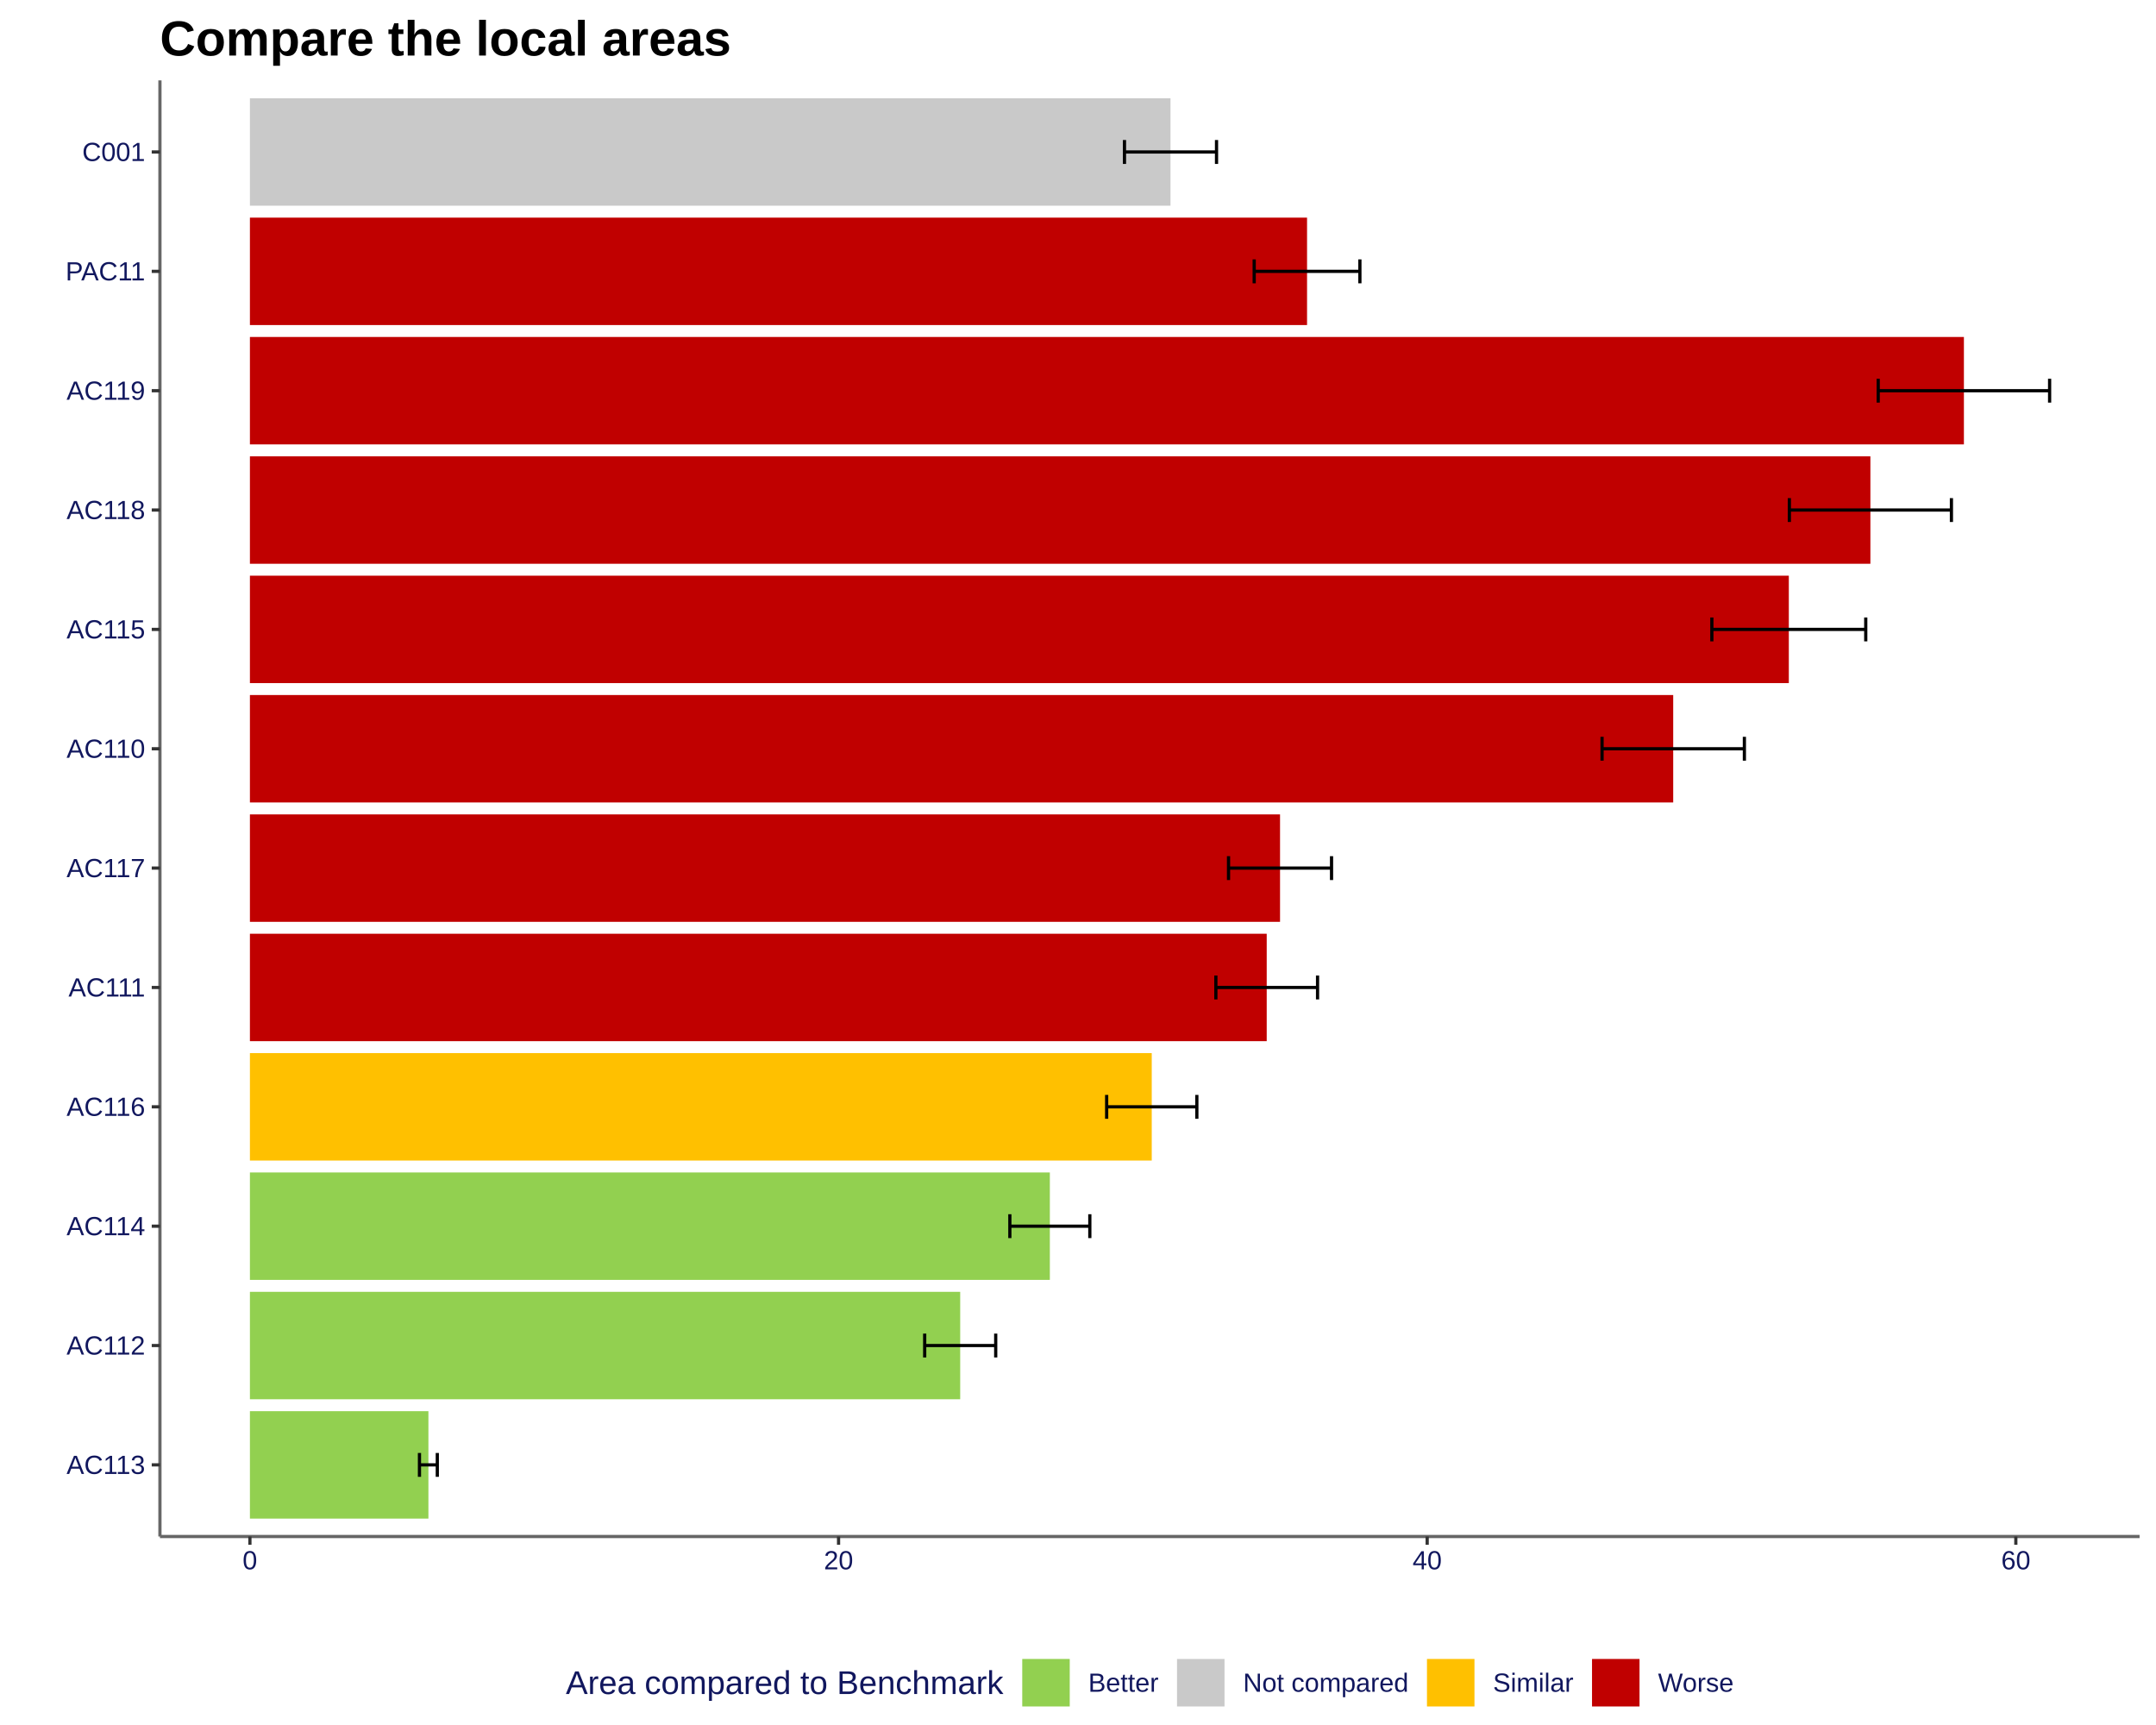
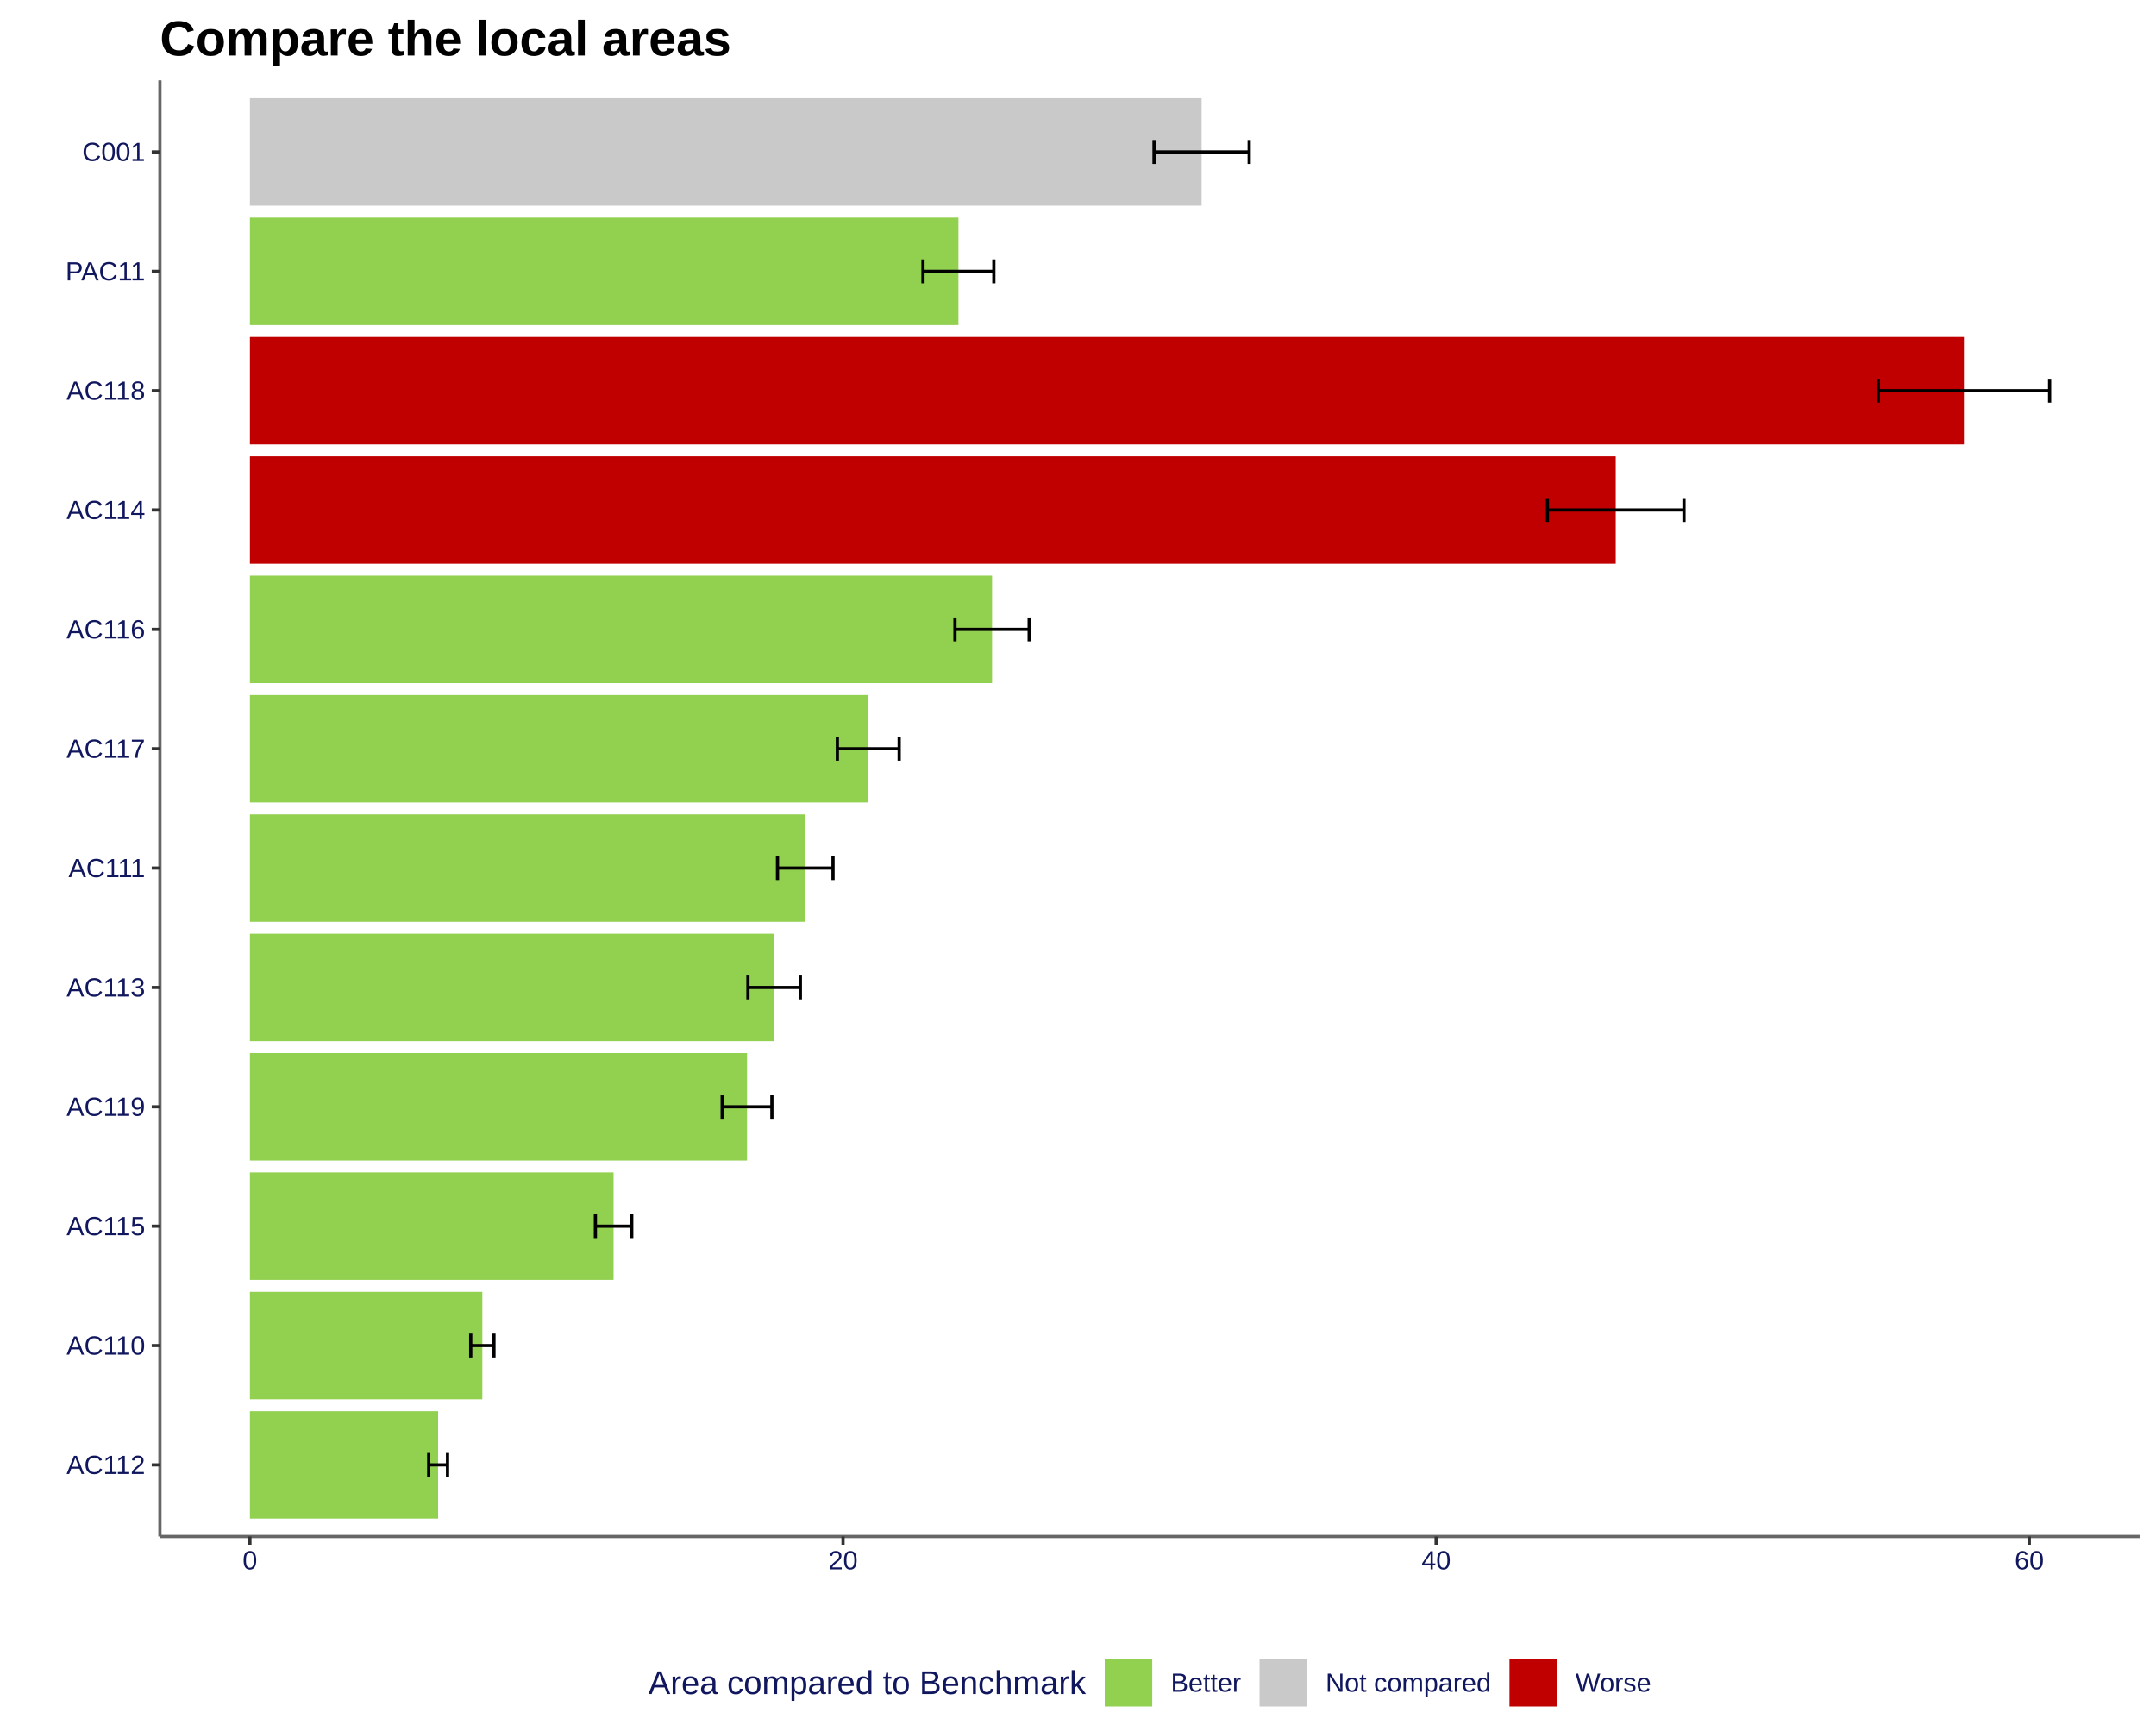
<svg xmlns="http://www.w3.org/2000/svg" viewBox="0 0 720.00 576.00">
  <defs>
    <style type="text/css">
    line, polyline, polygon, path, rect, circle {
      fill: none;
      stroke: #000000;
      stroke-linecap: round;
      stroke-linejoin: round;
      stroke-miterlimit: 10.00;
    }
  </style>
  </defs>
  <rect width="100%" height="100%" style="stroke: none; fill: #FFFFFF;" />
  <defs>
    <clipPath id="cpNTMuNDF8NzE0LjUyfDUxMy4wNnwyNi44NA==">
      <rect x="53.41" y="26.84" width="661.11" height="486.22" />
    </clipPath>
  </defs>
-   <rect x="83.46" y="471.21" width="59.61" height="35.87" style="stroke-width: 1.07; stroke: none; stroke-linecap: square; stroke-linejoin: miter; fill: #92D050;" clip-path="url(#cpNTMuNDF8NzE0LjUyfDUxMy4wNnwyNi44NA==)" />
-   <rect x="83.46" y="431.36" width="237.20" height="35.87" style="stroke-width: 1.07; stroke: none; stroke-linecap: square; stroke-linejoin: miter; fill: #92D050;" clip-path="url(#cpNTMuNDF8NzE0LjUyfDUxMy4wNnwyNi44NA==)" />
-   <rect x="83.46" y="391.50" width="267.14" height="35.87" style="stroke-width: 1.07; stroke: none; stroke-linecap: square; stroke-linejoin: miter; fill: #92D050;" clip-path="url(#cpNTMuNDF8NzE0LjUyfDUxMy4wNnwyNi44NA==)" />
-   <rect x="83.46" y="351.65" width="301.17" height="35.87" style="stroke-width: 1.07; stroke: none; stroke-linecap: square; stroke-linejoin: miter; fill: #FFC000;" clip-path="url(#cpNTMuNDF8NzE0LjUyfDUxMy4wNnwyNi44NA==)" />
-   <rect x="83.46" y="311.79" width="339.56" height="35.87" style="stroke-width: 1.07; stroke: none; stroke-linecap: square; stroke-linejoin: miter; fill: #C00000;" clip-path="url(#cpNTMuNDF8NzE0LjUyfDUxMy4wNnwyNi44NA==)" />
-   <rect x="83.46" y="271.94" width="344.01" height="35.87" style="stroke-width: 1.07; stroke: none; stroke-linecap: square; stroke-linejoin: miter; fill: #C00000;" clip-path="url(#cpNTMuNDF8NzE0LjUyfDUxMy4wNnwyNi44NA==)" />
-   <rect x="83.46" y="232.08" width="475.31" height="35.87" style="stroke-width: 1.07; stroke: none; stroke-linecap: square; stroke-linejoin: miter; fill: #C00000;" clip-path="url(#cpNTMuNDF8NzE0LjUyfDUxMy4wNnwyNi44NA==)" />
-   <rect x="83.46" y="192.23" width="513.92" height="35.87" style="stroke-width: 1.07; stroke: none; stroke-linecap: square; stroke-linejoin: miter; fill: #C00000;" clip-path="url(#cpNTMuNDF8NzE0LjUyfDUxMy4wNnwyNi44NA==)" />
-   <rect x="83.46" y="152.38" width="541.16" height="35.87" style="stroke-width: 1.07; stroke: none; stroke-linecap: square; stroke-linejoin: miter; fill: #C00000;" clip-path="url(#cpNTMuNDF8NzE0LjUyfDUxMy4wNnwyNi44NA==)" />
+   <rect x="83.46" y="431.36" width="77.62" height="35.87" style="stroke-width: 1.07; stroke: none; stroke-linecap: square; stroke-linejoin: miter; fill: #92D050;" clip-path="url(#cpNTMuNDF8NzE0LjUyfDUxMy4wNnwyNi44NA==)" />
+   <rect x="83.46" y="271.94" width="185.45" height="35.87" style="stroke-width: 1.07; stroke: none; stroke-linecap: square; stroke-linejoin: miter; fill: #92D050;" clip-path="url(#cpNTMuNDF8NzE0LjUyfDUxMy4wNnwyNi44NA==)" />
+   <rect x="83.46" y="471.21" width="62.85" height="35.87" style="stroke-width: 1.07; stroke: none; stroke-linecap: square; stroke-linejoin: miter; fill: #92D050;" clip-path="url(#cpNTMuNDF8NzE0LjUyfDUxMy4wNnwyNi44NA==)" />
+   <rect x="83.46" y="311.79" width="175.06" height="35.87" style="stroke-width: 1.07; stroke: none; stroke-linecap: square; stroke-linejoin: miter; fill: #92D050;" clip-path="url(#cpNTMuNDF8NzE0LjUyfDUxMy4wNnwyNi44NA==)" />
+   <rect x="83.46" y="152.38" width="456.12" height="35.87" style="stroke-width: 1.07; stroke: none; stroke-linecap: square; stroke-linejoin: miter; fill: #C00000;" clip-path="url(#cpNTMuNDF8NzE0LjUyfDUxMy4wNnwyNi44NA==)" />
+   <rect x="83.46" y="391.50" width="121.44" height="35.87" style="stroke-width: 1.07; stroke: none; stroke-linecap: square; stroke-linejoin: miter; fill: #92D050;" clip-path="url(#cpNTMuNDF8NzE0LjUyfDUxMy4wNnwyNi44NA==)" />
+   <rect x="83.46" y="192.23" width="247.84" height="35.87" style="stroke-width: 1.07; stroke: none; stroke-linecap: square; stroke-linejoin: miter; fill: #92D050;" clip-path="url(#cpNTMuNDF8NzE0LjUyfDUxMy4wNnwyNi44NA==)" />
+   <rect x="83.46" y="232.08" width="206.50" height="35.87" style="stroke-width: 1.07; stroke: none; stroke-linecap: square; stroke-linejoin: miter; fill: #92D050;" clip-path="url(#cpNTMuNDF8NzE0LjUyfDUxMy4wNnwyNi44NA==)" />
  <rect x="83.46" y="112.52" width="572.39" height="35.87" style="stroke-width: 1.07; stroke: none; stroke-linecap: square; stroke-linejoin: miter; fill: #C00000;" clip-path="url(#cpNTMuNDF8NzE0LjUyfDUxMy4wNnwyNi44NA==)" />
-   <rect x="83.46" y="72.67" width="353.03" height="35.87" style="stroke-width: 1.07; stroke: none; stroke-linecap: square; stroke-linejoin: miter; fill: #C00000;" clip-path="url(#cpNTMuNDF8NzE0LjUyfDUxMy4wNnwyNi44NA==)" />
-   <rect x="83.46" y="32.81" width="307.43" height="35.87" style="stroke-width: 1.07; stroke: none; stroke-linecap: square; stroke-linejoin: miter; fill: #C9C9C9;" clip-path="url(#cpNTMuNDF8NzE0LjUyfDUxMy4wNnwyNi44NA==)" />
-   <polyline points="582.54,254.00 582.54,246.03 " style="stroke-width: 1.07; stroke-linecap: butt;" clip-path="url(#cpNTMuNDF8NzE0LjUyfDUxMy4wNnwyNi44NA==)" />
-   <polyline points="582.54,250.02 535.01,250.02 " style="stroke-width: 1.07; stroke-linecap: butt;" clip-path="url(#cpNTMuNDF8NzE0LjUyfDUxMy4wNnwyNi44NA==)" />
-   <polyline points="535.01,254.00 535.01,246.03 " style="stroke-width: 1.07; stroke-linecap: butt;" clip-path="url(#cpNTMuNDF8NzE0LjUyfDUxMy4wNnwyNi44NA==)" />
-   <polyline points="440.00,333.71 440.00,325.74 " style="stroke-width: 1.07; stroke-linecap: butt;" clip-path="url(#cpNTMuNDF8NzE0LjUyfDUxMy4wNnwyNi44NA==)" />
-   <polyline points="440.00,329.73 406.04,329.73 " style="stroke-width: 1.07; stroke-linecap: butt;" clip-path="url(#cpNTMuNDF8NzE0LjUyfDUxMy4wNnwyNi44NA==)" />
-   <polyline points="406.04,333.71 406.04,325.74 " style="stroke-width: 1.07; stroke-linecap: butt;" clip-path="url(#cpNTMuNDF8NzE0LjUyfDUxMy4wNnwyNi44NA==)" />
-   <polyline points="332.52,453.27 332.52,445.30 " style="stroke-width: 1.07; stroke-linecap: butt;" clip-path="url(#cpNTMuNDF8NzE0LjUyfDUxMy4wNnwyNi44NA==)" />
-   <polyline points="332.52,449.29 308.80,449.29 " style="stroke-width: 1.07; stroke-linecap: butt;" clip-path="url(#cpNTMuNDF8NzE0LjUyfDUxMy4wNnwyNi44NA==)" />
-   <polyline points="308.80,453.27 308.80,445.30 " style="stroke-width: 1.07; stroke-linecap: butt;" clip-path="url(#cpNTMuNDF8NzE0LjUyfDUxMy4wNnwyNi44NA==)" />
-   <polyline points="146.04,493.13 146.04,485.16 " style="stroke-width: 1.07; stroke-linecap: butt;" clip-path="url(#cpNTMuNDF8NzE0LjUyfDUxMy4wNnwyNi44NA==)" />
-   <polyline points="146.04,489.14 140.08,489.14 " style="stroke-width: 1.07; stroke-linecap: butt;" clip-path="url(#cpNTMuNDF8NzE0LjUyfDUxMy4wNnwyNi44NA==)" />
-   <polyline points="140.08,493.13 140.08,485.16 " style="stroke-width: 1.07; stroke-linecap: butt;" clip-path="url(#cpNTMuNDF8NzE0LjUyfDUxMy4wNnwyNi44NA==)" />
-   <polyline points="363.95,413.42 363.95,405.45 " style="stroke-width: 1.07; stroke-linecap: butt;" clip-path="url(#cpNTMuNDF8NzE0LjUyfDUxMy4wNnwyNi44NA==)" />
-   <polyline points="363.95,409.44 337.24,409.44 " style="stroke-width: 1.07; stroke-linecap: butt;" clip-path="url(#cpNTMuNDF8NzE0LjUyfDUxMy4wNnwyNi44NA==)" />
-   <polyline points="337.24,413.42 337.24,405.45 " style="stroke-width: 1.07; stroke-linecap: butt;" clip-path="url(#cpNTMuNDF8NzE0LjUyfDUxMy4wNnwyNi44NA==)" />
-   <polyline points="623.07,214.15 623.07,206.18 " style="stroke-width: 1.07; stroke-linecap: butt;" clip-path="url(#cpNTMuNDF8NzE0LjUyfDUxMy4wNnwyNi44NA==)" />
-   <polyline points="623.07,210.16 571.68,210.16 " style="stroke-width: 1.07; stroke-linecap: butt;" clip-path="url(#cpNTMuNDF8NzE0LjUyfDUxMy4wNnwyNi44NA==)" />
-   <polyline points="571.68,214.15 571.68,206.18 " style="stroke-width: 1.07; stroke-linecap: butt;" clip-path="url(#cpNTMuNDF8NzE0LjUyfDUxMy4wNnwyNi44NA==)" />
-   <polyline points="399.69,373.57 399.69,365.60 " style="stroke-width: 1.07; stroke-linecap: butt;" clip-path="url(#cpNTMuNDF8NzE0LjUyfDUxMy4wNnwyNi44NA==)" />
-   <polyline points="399.69,369.58 369.57,369.58 " style="stroke-width: 1.07; stroke-linecap: butt;" clip-path="url(#cpNTMuNDF8NzE0LjUyfDUxMy4wNnwyNi44NA==)" />
-   <polyline points="369.57,373.57 369.57,365.60 " style="stroke-width: 1.07; stroke-linecap: butt;" clip-path="url(#cpNTMuNDF8NzE0LjUyfDUxMy4wNnwyNi44NA==)" />
-   <polyline points="444.67,293.86 444.67,285.89 " style="stroke-width: 1.07; stroke-linecap: butt;" clip-path="url(#cpNTMuNDF8NzE0LjUyfDUxMy4wNnwyNi44NA==)" />
-   <polyline points="444.67,289.87 410.27,289.87 " style="stroke-width: 1.07; stroke-linecap: butt;" clip-path="url(#cpNTMuNDF8NzE0LjUyfDUxMy4wNnwyNi44NA==)" />
-   <polyline points="410.27,293.86 410.27,285.89 " style="stroke-width: 1.07; stroke-linecap: butt;" clip-path="url(#cpNTMuNDF8NzE0LjUyfDUxMy4wNnwyNi44NA==)" />
-   <polyline points="651.68,174.30 651.68,166.33 " style="stroke-width: 1.07; stroke-linecap: butt;" clip-path="url(#cpNTMuNDF8NzE0LjUyfDUxMy4wNnwyNi44NA==)" />
-   <polyline points="651.68,170.31 597.56,170.31 " style="stroke-width: 1.07; stroke-linecap: butt;" clip-path="url(#cpNTMuNDF8NzE0LjUyfDUxMy4wNnwyNi44NA==)" />
-   <polyline points="597.56,174.30 597.56,166.33 " style="stroke-width: 1.07; stroke-linecap: butt;" clip-path="url(#cpNTMuNDF8NzE0LjUyfDUxMy4wNnwyNi44NA==)" />
+   <rect x="83.46" y="351.65" width="166.01" height="35.87" style="stroke-width: 1.07; stroke: none; stroke-linecap: square; stroke-linejoin: miter; fill: #92D050;" clip-path="url(#cpNTMuNDF8NzE0LjUyfDUxMy4wNnwyNi44NA==)" />
+   <rect x="83.46" y="72.67" width="236.61" height="35.87" style="stroke-width: 1.07; stroke: none; stroke-linecap: square; stroke-linejoin: miter; fill: #92D050;" clip-path="url(#cpNTMuNDF8NzE0LjUyfDUxMy4wNnwyNi44NA==)" />
+   <rect x="83.46" y="32.81" width="317.82" height="35.87" style="stroke-width: 1.07; stroke: none; stroke-linecap: square; stroke-linejoin: miter; fill: #C9C9C9;" clip-path="url(#cpNTMuNDF8NzE0LjUyfDUxMy4wNnwyNi44NA==)" />
+   <polyline points="164.96,453.27 164.96,445.30 " style="stroke-width: 1.07; stroke-linecap: butt;" clip-path="url(#cpNTMuNDF8NzE0LjUyfDUxMy4wNnwyNi44NA==)" />
+   <polyline points="164.96,449.29 157.20,449.29 " style="stroke-width: 1.07; stroke-linecap: butt;" clip-path="url(#cpNTMuNDF8NzE0LjUyfDUxMy4wNnwyNi44NA==)" />
+   <polyline points="157.20,453.27 157.20,445.30 " style="stroke-width: 1.07; stroke-linecap: butt;" clip-path="url(#cpNTMuNDF8NzE0LjUyfDUxMy4wNnwyNi44NA==)" />
+   <polyline points="278.19,293.86 278.19,285.89 " style="stroke-width: 1.07; stroke-linecap: butt;" clip-path="url(#cpNTMuNDF8NzE0LjUyfDUxMy4wNnwyNi44NA==)" />
+   <polyline points="278.19,289.87 259.64,289.87 " style="stroke-width: 1.07; stroke-linecap: butt;" clip-path="url(#cpNTMuNDF8NzE0LjUyfDUxMy4wNnwyNi44NA==)" />
+   <polyline points="259.64,293.86 259.64,285.89 " style="stroke-width: 1.07; stroke-linecap: butt;" clip-path="url(#cpNTMuNDF8NzE0LjUyfDUxMy4wNnwyNi44NA==)" />
+   <polyline points="149.45,493.13 149.45,485.16 " style="stroke-width: 1.07; stroke-linecap: butt;" clip-path="url(#cpNTMuNDF8NzE0LjUyfDUxMy4wNnwyNi44NA==)" />
+   <polyline points="149.45,489.14 143.17,489.14 " style="stroke-width: 1.07; stroke-linecap: butt;" clip-path="url(#cpNTMuNDF8NzE0LjUyfDUxMy4wNnwyNi44NA==)" />
+   <polyline points="143.17,493.13 143.17,485.16 " style="stroke-width: 1.07; stroke-linecap: butt;" clip-path="url(#cpNTMuNDF8NzE0LjUyfDUxMy4wNnwyNi44NA==)" />
+   <polyline points="267.28,333.71 267.28,325.74 " style="stroke-width: 1.07; stroke-linecap: butt;" clip-path="url(#cpNTMuNDF8NzE0LjUyfDUxMy4wNnwyNi44NA==)" />
+   <polyline points="267.28,329.73 249.77,329.73 " style="stroke-width: 1.07; stroke-linecap: butt;" clip-path="url(#cpNTMuNDF8NzE0LjUyfDUxMy4wNnwyNi44NA==)" />
+   <polyline points="249.77,333.71 249.77,325.74 " style="stroke-width: 1.07; stroke-linecap: butt;" clip-path="url(#cpNTMuNDF8NzE0LjUyfDUxMy4wNnwyNi44NA==)" />
+   <polyline points="562.38,174.30 562.38,166.33 " style="stroke-width: 1.07; stroke-linecap: butt;" clip-path="url(#cpNTMuNDF8NzE0LjUyfDUxMy4wNnwyNi44NA==)" />
+   <polyline points="562.38,170.31 516.77,170.31 " style="stroke-width: 1.07; stroke-linecap: butt;" clip-path="url(#cpNTMuNDF8NzE0LjUyfDUxMy4wNnwyNi44NA==)" />
+   <polyline points="516.77,174.30 516.77,166.33 " style="stroke-width: 1.07; stroke-linecap: butt;" clip-path="url(#cpNTMuNDF8NzE0LjUyfDUxMy4wNnwyNi44NA==)" />
+   <polyline points="210.97,413.42 210.97,405.45 " style="stroke-width: 1.07; stroke-linecap: butt;" clip-path="url(#cpNTMuNDF8NzE0LjUyfDUxMy4wNnwyNi44NA==)" />
+   <polyline points="210.97,409.44 198.83,409.44 " style="stroke-width: 1.07; stroke-linecap: butt;" clip-path="url(#cpNTMuNDF8NzE0LjUyfDUxMy4wNnwyNi44NA==)" />
+   <polyline points="198.83,413.42 198.83,405.45 " style="stroke-width: 1.07; stroke-linecap: butt;" clip-path="url(#cpNTMuNDF8NzE0LjUyfDUxMy4wNnwyNi44NA==)" />
+   <polyline points="343.69,214.15 343.69,206.18 " style="stroke-width: 1.07; stroke-linecap: butt;" clip-path="url(#cpNTMuNDF8NzE0LjUyfDUxMy4wNnwyNi44NA==)" />
+   <polyline points="343.69,210.16 318.91,210.16 " style="stroke-width: 1.07; stroke-linecap: butt;" clip-path="url(#cpNTMuNDF8NzE0LjUyfDUxMy4wNnwyNi44NA==)" />
+   <polyline points="318.91,214.15 318.91,206.18 " style="stroke-width: 1.07; stroke-linecap: butt;" clip-path="url(#cpNTMuNDF8NzE0LjUyfDUxMy4wNnwyNi44NA==)" />
+   <polyline points="300.28,254.00 300.28,246.03 " style="stroke-width: 1.07; stroke-linecap: butt;" clip-path="url(#cpNTMuNDF8NzE0LjUyfDUxMy4wNnwyNi44NA==)" />
+   <polyline points="300.28,250.02 279.63,250.02 " style="stroke-width: 1.07; stroke-linecap: butt;" clip-path="url(#cpNTMuNDF8NzE0LjUyfDUxMy4wNnwyNi44NA==)" />
+   <polyline points="279.63,254.00 279.63,246.03 " style="stroke-width: 1.07; stroke-linecap: butt;" clip-path="url(#cpNTMuNDF8NzE0LjUyfDUxMy4wNnwyNi44NA==)" />
  <polyline points="684.47,134.44 684.47,126.47 " style="stroke-width: 1.07; stroke-linecap: butt;" clip-path="url(#cpNTMuNDF8NzE0LjUyfDUxMy4wNnwyNi44NA==)" />
  <polyline points="684.47,130.46 627.23,130.46 " style="stroke-width: 1.07; stroke-linecap: butt;" clip-path="url(#cpNTMuNDF8NzE0LjUyfDUxMy4wNnwyNi44NA==)" />
  <polyline points="627.23,134.44 627.23,126.47 " style="stroke-width: 1.07; stroke-linecap: butt;" clip-path="url(#cpNTMuNDF8NzE0LjUyfDUxMy4wNnwyNi44NA==)" />
-   <polyline points="454.14,94.59 454.14,86.62 " style="stroke-width: 1.07; stroke-linecap: butt;" clip-path="url(#cpNTMuNDF8NzE0LjUyfDUxMy4wNnwyNi44NA==)" />
-   <polyline points="454.14,90.60 418.84,90.60 " style="stroke-width: 1.07; stroke-linecap: butt;" clip-path="url(#cpNTMuNDF8NzE0LjUyfDUxMy4wNnwyNi44NA==)" />
-   <polyline points="418.84,94.59 418.84,86.62 " style="stroke-width: 1.07; stroke-linecap: butt;" clip-path="url(#cpNTMuNDF8NzE0LjUyfDUxMy4wNnwyNi44NA==)" />
-   <polyline points="406.26,54.73 406.26,46.76 " style="stroke-width: 1.07; stroke-linecap: butt;" clip-path="url(#cpNTMuNDF8NzE0LjUyfDUxMy4wNnwyNi44NA==)" />
-   <polyline points="406.26,50.75 375.52,50.75 " style="stroke-width: 1.07; stroke-linecap: butt;" clip-path="url(#cpNTMuNDF8NzE0LjUyfDUxMy4wNnwyNi44NA==)" />
-   <polyline points="375.52,54.73 375.52,46.76 " style="stroke-width: 1.07; stroke-linecap: butt;" clip-path="url(#cpNTMuNDF8NzE0LjUyfDUxMy4wNnwyNi44NA==)" />
+   <polyline points="257.77,373.57 257.77,365.60 " style="stroke-width: 1.07; stroke-linecap: butt;" clip-path="url(#cpNTMuNDF8NzE0LjUyfDUxMy4wNnwyNi44NA==)" />
+   <polyline points="257.77,369.58 241.17,369.58 " style="stroke-width: 1.07; stroke-linecap: butt;" clip-path="url(#cpNTMuNDF8NzE0LjUyfDUxMy4wNnwyNi44NA==)" />
+   <polyline points="241.17,373.57 241.17,365.60 " style="stroke-width: 1.07; stroke-linecap: butt;" clip-path="url(#cpNTMuNDF8NzE0LjUyfDUxMy4wNnwyNi44NA==)" />
+   <polyline points="331.90,94.59 331.90,86.62 " style="stroke-width: 1.07; stroke-linecap: butt;" clip-path="url(#cpNTMuNDF8NzE0LjUyfDUxMy4wNnwyNi44NA==)" />
+   <polyline points="331.90,90.60 308.23,90.60 " style="stroke-width: 1.07; stroke-linecap: butt;" clip-path="url(#cpNTMuNDF8NzE0LjUyfDUxMy4wNnwyNi44NA==)" />
+   <polyline points="308.23,94.59 308.23,86.62 " style="stroke-width: 1.07; stroke-linecap: butt;" clip-path="url(#cpNTMuNDF8NzE0LjUyfDUxMy4wNnwyNi44NA==)" />
+   <polyline points="417.17,54.73 417.17,46.76 " style="stroke-width: 1.07; stroke-linecap: butt;" clip-path="url(#cpNTMuNDF8NzE0LjUyfDUxMy4wNnwyNi44NA==)" />
+   <polyline points="417.17,50.75 385.39,50.75 " style="stroke-width: 1.07; stroke-linecap: butt;" clip-path="url(#cpNTMuNDF8NzE0LjUyfDUxMy4wNnwyNi44NA==)" />
+   <polyline points="385.39,54.73 385.39,46.76 " style="stroke-width: 1.07; stroke-linecap: butt;" clip-path="url(#cpNTMuNDF8NzE0LjUyfDUxMy4wNnwyNi44NA==)" />
  <defs>
    <clipPath id="cpMC4wMHw3MjAuMDB8NTc2LjAwfDAuMDA=">
      <rect x="0.00" y="0.00" width="720.00" height="576.00" />
    </clipPath>
  </defs>
  <polyline points="53.41,513.06 53.41,26.84 " style="stroke-width: 1.07; stroke: #666666; stroke-linecap: butt;" clip-path="url(#cpMC4wMHw3MjAuMDB8NTc2LjAwfDAuMDA=)" />
  <g clip-path="url(#cpMC4wMHw3MjAuMDB8NTc2LjAwfDAuMDA=)">
-     <text x="22.23" y="492.17" style="font-size: 8.80px; fill: #11175E; font-family: Liberation Sans;" textLength="26.25px" lengthAdjust="spacingAndGlyphs">AC113</text>
+     <text x="22.23" y="492.17" style="font-size: 8.80px; fill: #11175E; font-family: Liberation Sans;" textLength="26.25px" lengthAdjust="spacingAndGlyphs">AC112</text>
  </g>
  <g clip-path="url(#cpMC4wMHw3MjAuMDB8NTc2LjAwfDAuMDA=)">
-     <text x="22.23" y="452.31" style="font-size: 8.80px; fill: #11175E; font-family: Liberation Sans;" textLength="26.25px" lengthAdjust="spacingAndGlyphs">AC112</text>
+     <text x="22.23" y="452.31" style="font-size: 8.80px; fill: #11175E; font-family: Liberation Sans;" textLength="26.25px" lengthAdjust="spacingAndGlyphs">AC110</text>
  </g>
  <g clip-path="url(#cpMC4wMHw3MjAuMDB8NTc2LjAwfDAuMDA=)">
-     <text x="22.23" y="412.46" style="font-size: 8.80px; fill: #11175E; font-family: Liberation Sans;" textLength="26.25px" lengthAdjust="spacingAndGlyphs">AC114</text>
+     <text x="22.23" y="412.46" style="font-size: 8.80px; fill: #11175E; font-family: Liberation Sans;" textLength="26.25px" lengthAdjust="spacingAndGlyphs">AC115</text>
  </g>
  <g clip-path="url(#cpMC4wMHw3MjAuMDB8NTc2LjAwfDAuMDA=)">
-     <text x="22.23" y="372.60" style="font-size: 8.80px; fill: #11175E; font-family: Liberation Sans;" textLength="26.25px" lengthAdjust="spacingAndGlyphs">AC116</text>
+     <text x="22.23" y="372.60" style="font-size: 8.80px; fill: #11175E; font-family: Liberation Sans;" textLength="26.25px" lengthAdjust="spacingAndGlyphs">AC119</text>
  </g>
  <g clip-path="url(#cpMC4wMHw3MjAuMDB8NTc2LjAwfDAuMDA=)">
-     <text x="22.88" y="332.75" style="font-size: 8.80px; fill: #11175E; font-family: Liberation Sans;" textLength="25.59px" lengthAdjust="spacingAndGlyphs">AC111</text>
+     <text x="22.23" y="332.75" style="font-size: 8.80px; fill: #11175E; font-family: Liberation Sans;" textLength="26.25px" lengthAdjust="spacingAndGlyphs">AC113</text>
  </g>
  <g clip-path="url(#cpMC4wMHw3MjAuMDB8NTc2LjAwfDAuMDA=)">
-     <text x="22.23" y="292.90" style="font-size: 8.80px; fill: #11175E; font-family: Liberation Sans;" textLength="26.25px" lengthAdjust="spacingAndGlyphs">AC117</text>
+     <text x="22.88" y="292.90" style="font-size: 8.80px; fill: #11175E; font-family: Liberation Sans;" textLength="25.59px" lengthAdjust="spacingAndGlyphs">AC111</text>
  </g>
  <g clip-path="url(#cpMC4wMHw3MjAuMDB8NTc2LjAwfDAuMDA=)">
-     <text x="22.23" y="253.04" style="font-size: 8.80px; fill: #11175E; font-family: Liberation Sans;" textLength="26.25px" lengthAdjust="spacingAndGlyphs">AC110</text>
+     <text x="22.23" y="253.04" style="font-size: 8.80px; fill: #11175E; font-family: Liberation Sans;" textLength="26.25px" lengthAdjust="spacingAndGlyphs">AC117</text>
  </g>
  <g clip-path="url(#cpMC4wMHw3MjAuMDB8NTc2LjAwfDAuMDA=)">
-     <text x="22.23" y="213.19" style="font-size: 8.80px; fill: #11175E; font-family: Liberation Sans;" textLength="26.25px" lengthAdjust="spacingAndGlyphs">AC115</text>
+     <text x="22.23" y="213.19" style="font-size: 8.80px; fill: #11175E; font-family: Liberation Sans;" textLength="26.25px" lengthAdjust="spacingAndGlyphs">AC116</text>
  </g>
  <g clip-path="url(#cpMC4wMHw3MjAuMDB8NTc2LjAwfDAuMDA=)">
-     <text x="22.23" y="173.33" style="font-size: 8.80px; fill: #11175E; font-family: Liberation Sans;" textLength="26.25px" lengthAdjust="spacingAndGlyphs">AC118</text>
+     <text x="22.23" y="173.33" style="font-size: 8.80px; fill: #11175E; font-family: Liberation Sans;" textLength="26.25px" lengthAdjust="spacingAndGlyphs">AC114</text>
  </g>
  <g clip-path="url(#cpMC4wMHw3MjAuMDB8NTc2LjAwfDAuMDA=)">
-     <text x="22.23" y="133.48" style="font-size: 8.80px; fill: #11175E; font-family: Liberation Sans;" textLength="26.25px" lengthAdjust="spacingAndGlyphs">AC119</text>
+     <text x="22.23" y="133.48" style="font-size: 8.80px; fill: #11175E; font-family: Liberation Sans;" textLength="26.25px" lengthAdjust="spacingAndGlyphs">AC118</text>
  </g>
  <g clip-path="url(#cpMC4wMHw3MjAuMDB8NTc2LjAwfDAuMDA=)">
    <text x="21.90" y="93.63" style="font-size: 8.80px; fill: #11175E; font-family: Liberation Sans;" textLength="26.58px" lengthAdjust="spacingAndGlyphs">PAC11</text>
  </g>
  <g clip-path="url(#cpMC4wMHw3MjAuMDB8NTc2LjAwfDAuMDA=)">
    <text x="27.45" y="53.77" style="font-size: 8.80px; fill: #11175E; font-family: Liberation Sans;" textLength="21.03px" lengthAdjust="spacingAndGlyphs">C001</text>
  </g>
  <polyline points="50.67,489.14 53.41,489.14 " style="stroke-width: 1.07; stroke: #333333; stroke-linecap: butt;" clip-path="url(#cpMC4wMHw3MjAuMDB8NTc2LjAwfDAuMDA=)" />
  <polyline points="50.67,449.29 53.41,449.29 " style="stroke-width: 1.07; stroke: #333333; stroke-linecap: butt;" clip-path="url(#cpMC4wMHw3MjAuMDB8NTc2LjAwfDAuMDA=)" />
  <polyline points="50.67,409.44 53.41,409.44 " style="stroke-width: 1.07; stroke: #333333; stroke-linecap: butt;" clip-path="url(#cpMC4wMHw3MjAuMDB8NTc2LjAwfDAuMDA=)" />
  <polyline points="50.67,369.58 53.41,369.58 " style="stroke-width: 1.07; stroke: #333333; stroke-linecap: butt;" clip-path="url(#cpMC4wMHw3MjAuMDB8NTc2LjAwfDAuMDA=)" />
  <polyline points="50.67,329.73 53.41,329.73 " style="stroke-width: 1.07; stroke: #333333; stroke-linecap: butt;" clip-path="url(#cpMC4wMHw3MjAuMDB8NTc2LjAwfDAuMDA=)" />
  <polyline points="50.67,289.87 53.41,289.87 " style="stroke-width: 1.07; stroke: #333333; stroke-linecap: butt;" clip-path="url(#cpMC4wMHw3MjAuMDB8NTc2LjAwfDAuMDA=)" />
  <polyline points="50.67,250.02 53.41,250.02 " style="stroke-width: 1.07; stroke: #333333; stroke-linecap: butt;" clip-path="url(#cpMC4wMHw3MjAuMDB8NTc2LjAwfDAuMDA=)" />
  <polyline points="50.67,210.16 53.41,210.16 " style="stroke-width: 1.07; stroke: #333333; stroke-linecap: butt;" clip-path="url(#cpMC4wMHw3MjAuMDB8NTc2LjAwfDAuMDA=)" />
  <polyline points="50.67,170.31 53.41,170.31 " style="stroke-width: 1.07; stroke: #333333; stroke-linecap: butt;" clip-path="url(#cpMC4wMHw3MjAuMDB8NTc2LjAwfDAuMDA=)" />
  <polyline points="50.67,130.46 53.41,130.46 " style="stroke-width: 1.07; stroke: #333333; stroke-linecap: butt;" clip-path="url(#cpMC4wMHw3MjAuMDB8NTc2LjAwfDAuMDA=)" />
  <polyline points="50.67,90.60 53.41,90.60 " style="stroke-width: 1.07; stroke: #333333; stroke-linecap: butt;" clip-path="url(#cpMC4wMHw3MjAuMDB8NTc2LjAwfDAuMDA=)" />
  <polyline points="50.67,50.75 53.41,50.75 " style="stroke-width: 1.07; stroke: #333333; stroke-linecap: butt;" clip-path="url(#cpMC4wMHw3MjAuMDB8NTc2LjAwfDAuMDA=)" />
  <polyline points="53.41,513.06 714.52,513.06 " style="stroke-width: 1.07; stroke: #666666; stroke-linecap: butt;" clip-path="url(#cpMC4wMHw3MjAuMDB8NTc2LjAwfDAuMDA=)" />
  <polyline points="83.46,515.80 83.46,513.06 " style="stroke-width: 1.07; stroke: #333333; stroke-linecap: butt;" clip-path="url(#cpMC4wMHw3MjAuMDB8NTc2LjAwfDAuMDA=)" />
-   <polyline points="280.04,515.80 280.04,513.06 " style="stroke-width: 1.07; stroke: #333333; stroke-linecap: butt;" clip-path="url(#cpMC4wMHw3MjAuMDB8NTc2LjAwfDAuMDA=)" />
-   <polyline points="476.61,515.80 476.61,513.06 " style="stroke-width: 1.07; stroke: #333333; stroke-linecap: butt;" clip-path="url(#cpMC4wMHw3MjAuMDB8NTc2LjAwfDAuMDA=)" />
-   <polyline points="673.19,515.80 673.19,513.06 " style="stroke-width: 1.07; stroke: #333333; stroke-linecap: butt;" clip-path="url(#cpMC4wMHw3MjAuMDB8NTc2LjAwfDAuMDA=)" />
+   <polyline points="281.53,515.80 281.53,513.06 " style="stroke-width: 1.07; stroke: #333333; stroke-linecap: butt;" clip-path="url(#cpMC4wMHw3MjAuMDB8NTc2LjAwfDAuMDA=)" />
+   <polyline points="479.60,515.80 479.60,513.06 " style="stroke-width: 1.07; stroke: #333333; stroke-linecap: butt;" clip-path="url(#cpMC4wMHw3MjAuMDB8NTc2LjAwfDAuMDA=)" />
+   <polyline points="677.68,515.80 677.68,513.06 " style="stroke-width: 1.07; stroke: #333333; stroke-linecap: butt;" clip-path="url(#cpMC4wMHw3MjAuMDB8NTc2LjAwfDAuMDA=)" />
  <g clip-path="url(#cpMC4wMHw3MjAuMDB8NTc2LjAwfDAuMDA=)">
    <text x="81.01" y="524.03" style="font-size: 8.80px; fill: #11175E; font-family: Liberation Sans;" textLength="4.89px" lengthAdjust="spacingAndGlyphs">0</text>
  </g>
  <g clip-path="url(#cpMC4wMHw3MjAuMDB8NTc2LjAwfDAuMDA=)">
-     <text x="275.14" y="524.03" style="font-size: 8.80px; fill: #11175E; font-family: Liberation Sans;" textLength="9.78px" lengthAdjust="spacingAndGlyphs">20</text>
+     <text x="276.64" y="524.03" style="font-size: 8.80px; fill: #11175E; font-family: Liberation Sans;" textLength="9.78px" lengthAdjust="spacingAndGlyphs">20</text>
  </g>
  <g clip-path="url(#cpMC4wMHw3MjAuMDB8NTc2LjAwfDAuMDA=)">
-     <text x="471.72" y="524.03" style="font-size: 8.80px; fill: #11175E; font-family: Liberation Sans;" textLength="9.78px" lengthAdjust="spacingAndGlyphs">40</text>
+     <text x="474.71" y="524.03" style="font-size: 8.80px; fill: #11175E; font-family: Liberation Sans;" textLength="9.78px" lengthAdjust="spacingAndGlyphs">40</text>
  </g>
  <g clip-path="url(#cpMC4wMHw3MjAuMDB8NTc2LjAwfDAuMDA=)">
-     <text x="668.30" y="524.03" style="font-size: 8.80px; fill: #11175E; font-family: Liberation Sans;" textLength="9.78px" lengthAdjust="spacingAndGlyphs">60</text>
+     <text x="672.79" y="524.03" style="font-size: 8.80px; fill: #11175E; font-family: Liberation Sans;" textLength="9.78px" lengthAdjust="spacingAndGlyphs">60</text>
  </g>
-   <rect x="188.97" y="553.24" width="389.99" height="17.28" style="stroke-width: 1.07; stroke: none; fill: #FFFFFF;" clip-path="url(#cpMC4wMHw3MjAuMDB8NTc2LjAwfDAuMDA=)" />
+   <rect x="216.53" y="553.24" width="334.87" height="17.28" style="stroke-width: 1.07; stroke: none; fill: #FFFFFF;" clip-path="url(#cpMC4wMHw3MjAuMDB8NTc2LjAwfDAuMDA=)" />
  <g clip-path="url(#cpMC4wMHw3MjAuMDB8NTc2LjAwfDAuMDA=)">
-     <text x="188.97" y="565.66" style="font-size: 11.00px; fill: #11175E; font-family: Liberation Sans;" textLength="146.22px" lengthAdjust="spacingAndGlyphs">Area compared to Benchmark</text>
+     <text x="216.53" y="565.66" style="font-size: 11.00px; fill: #11175E; font-family: Liberation Sans;" textLength="146.22px" lengthAdjust="spacingAndGlyphs">Area compared to Benchmark</text>
  </g>
-   <rect x="340.67" y="553.24" width="17.28" height="17.28" style="stroke-width: 1.07; stroke: #FFFFFF;" clip-path="url(#cpMC4wMHw3MjAuMDB8NTc2LjAwfDAuMDA=)" />
-   <rect x="341.38" y="553.95" width="15.86" height="15.86" style="stroke-width: 1.07; stroke: none; stroke-linecap: square; stroke-linejoin: miter; fill: #92D050;" clip-path="url(#cpMC4wMHw3MjAuMDB8NTc2LjAwfDAuMDA=)" />
-   <rect x="392.36" y="553.24" width="17.28" height="17.28" style="stroke-width: 1.07; stroke: #FFFFFF;" clip-path="url(#cpMC4wMHw3MjAuMDB8NTc2LjAwfDAuMDA=)" />
-   <rect x="393.07" y="553.95" width="15.86" height="15.86" style="stroke-width: 1.07; stroke: none; stroke-linecap: square; stroke-linejoin: miter; fill: #C9C9C9;" clip-path="url(#cpMC4wMHw3MjAuMDB8NTc2LjAwfDAuMDA=)" />
-   <rect x="475.83" y="553.24" width="17.28" height="17.28" style="stroke-width: 1.07; stroke: #FFFFFF;" clip-path="url(#cpMC4wMHw3MjAuMDB8NTc2LjAwfDAuMDA=)" />
-   <rect x="476.54" y="553.95" width="15.86" height="15.86" style="stroke-width: 1.07; stroke: none; stroke-linecap: square; stroke-linejoin: miter; fill: #FFC000;" clip-path="url(#cpMC4wMHw3MjAuMDB8NTc2LjAwfDAuMDA=)" />
-   <rect x="530.95" y="553.24" width="17.28" height="17.28" style="stroke-width: 1.07; stroke: #FFFFFF;" clip-path="url(#cpMC4wMHw3MjAuMDB8NTc2LjAwfDAuMDA=)" />
-   <rect x="531.66" y="553.95" width="15.86" height="15.86" style="stroke-width: 1.07; stroke: none; stroke-linecap: square; stroke-linejoin: miter; fill: #C00000;" clip-path="url(#cpMC4wMHw3MjAuMDB8NTc2LjAwfDAuMDA=)" />
+   <rect x="368.23" y="553.24" width="17.28" height="17.28" style="stroke-width: 1.07; stroke: #FFFFFF;" clip-path="url(#cpMC4wMHw3MjAuMDB8NTc2LjAwfDAuMDA=)" />
+   <rect x="368.93" y="553.95" width="15.86" height="15.86" style="stroke-width: 1.07; stroke: none; stroke-linecap: square; stroke-linejoin: miter; fill: #92D050;" clip-path="url(#cpMC4wMHw3MjAuMDB8NTc2LjAwfDAuMDA=)" />
+   <rect x="419.92" y="553.24" width="17.28" height="17.28" style="stroke-width: 1.07; stroke: #FFFFFF;" clip-path="url(#cpMC4wMHw3MjAuMDB8NTc2LjAwfDAuMDA=)" />
+   <rect x="420.63" y="553.95" width="15.86" height="15.86" style="stroke-width: 1.07; stroke: none; stroke-linecap: square; stroke-linejoin: miter; fill: #C9C9C9;" clip-path="url(#cpMC4wMHw3MjAuMDB8NTc2LjAwfDAuMDA=)" />
+   <rect x="503.39" y="553.24" width="17.28" height="17.28" style="stroke-width: 1.07; stroke: #FFFFFF;" clip-path="url(#cpMC4wMHw3MjAuMDB8NTc2LjAwfDAuMDA=)" />
+   <rect x="504.10" y="553.95" width="15.86" height="15.86" style="stroke-width: 1.07; stroke: none; stroke-linecap: square; stroke-linejoin: miter; fill: #C00000;" clip-path="url(#cpMC4wMHw3MjAuMDB8NTc2LjAwfDAuMDA=)" />
  <g clip-path="url(#cpMC4wMHw3MjAuMDB8NTc2LjAwfDAuMDA=)">
-     <text x="363.43" y="564.90" style="font-size: 8.80px; fill: #11175E; font-family: Liberation Sans;" textLength="23.45px" lengthAdjust="spacingAndGlyphs">Better</text>
+     <text x="390.99" y="564.90" style="font-size: 8.80px; fill: #11175E; font-family: Liberation Sans;" textLength="23.45px" lengthAdjust="spacingAndGlyphs">Better</text>
  </g>
  <g clip-path="url(#cpMC4wMHw3MjAuMDB8NTc2LjAwfDAuMDA=)">
-     <text x="415.12" y="564.90" style="font-size: 8.80px; fill: #11175E; font-family: Liberation Sans;" textLength="55.23px" lengthAdjust="spacingAndGlyphs">Not compared</text>
+     <text x="442.68" y="564.90" style="font-size: 8.80px; fill: #11175E; font-family: Liberation Sans;" textLength="55.23px" lengthAdjust="spacingAndGlyphs">Not compared</text>
  </g>
  <g clip-path="url(#cpMC4wMHw3MjAuMDB8NTc2LjAwfDAuMDA=)">
-     <text x="498.59" y="564.90" style="font-size: 8.80px; fill: #11175E; font-family: Liberation Sans;" textLength="26.88px" lengthAdjust="spacingAndGlyphs">Similar</text>
-   </g>
-   <g clip-path="url(#cpMC4wMHw3MjAuMDB8NTc2LjAwfDAuMDA=)">
-     <text x="553.71" y="564.90" style="font-size: 8.80px; fill: #11175E; font-family: Liberation Sans;" textLength="25.25px" lengthAdjust="spacingAndGlyphs">Worse</text>
+     <text x="526.15" y="564.90" style="font-size: 8.80px; fill: #11175E; font-family: Liberation Sans;" textLength="25.25px" lengthAdjust="spacingAndGlyphs">Worse</text>
  </g>
  <g clip-path="url(#cpMC4wMHw3MjAuMDB8NTc2LjAwfDAuMDA=)">
    <text x="53.41" y="18.55" style="font-size: 16.50px; font-weight: bold; font-family: Liberation Sans;" textLength="190.69px" lengthAdjust="spacingAndGlyphs">Compare the local areas</text>
  </g>
</svg>
